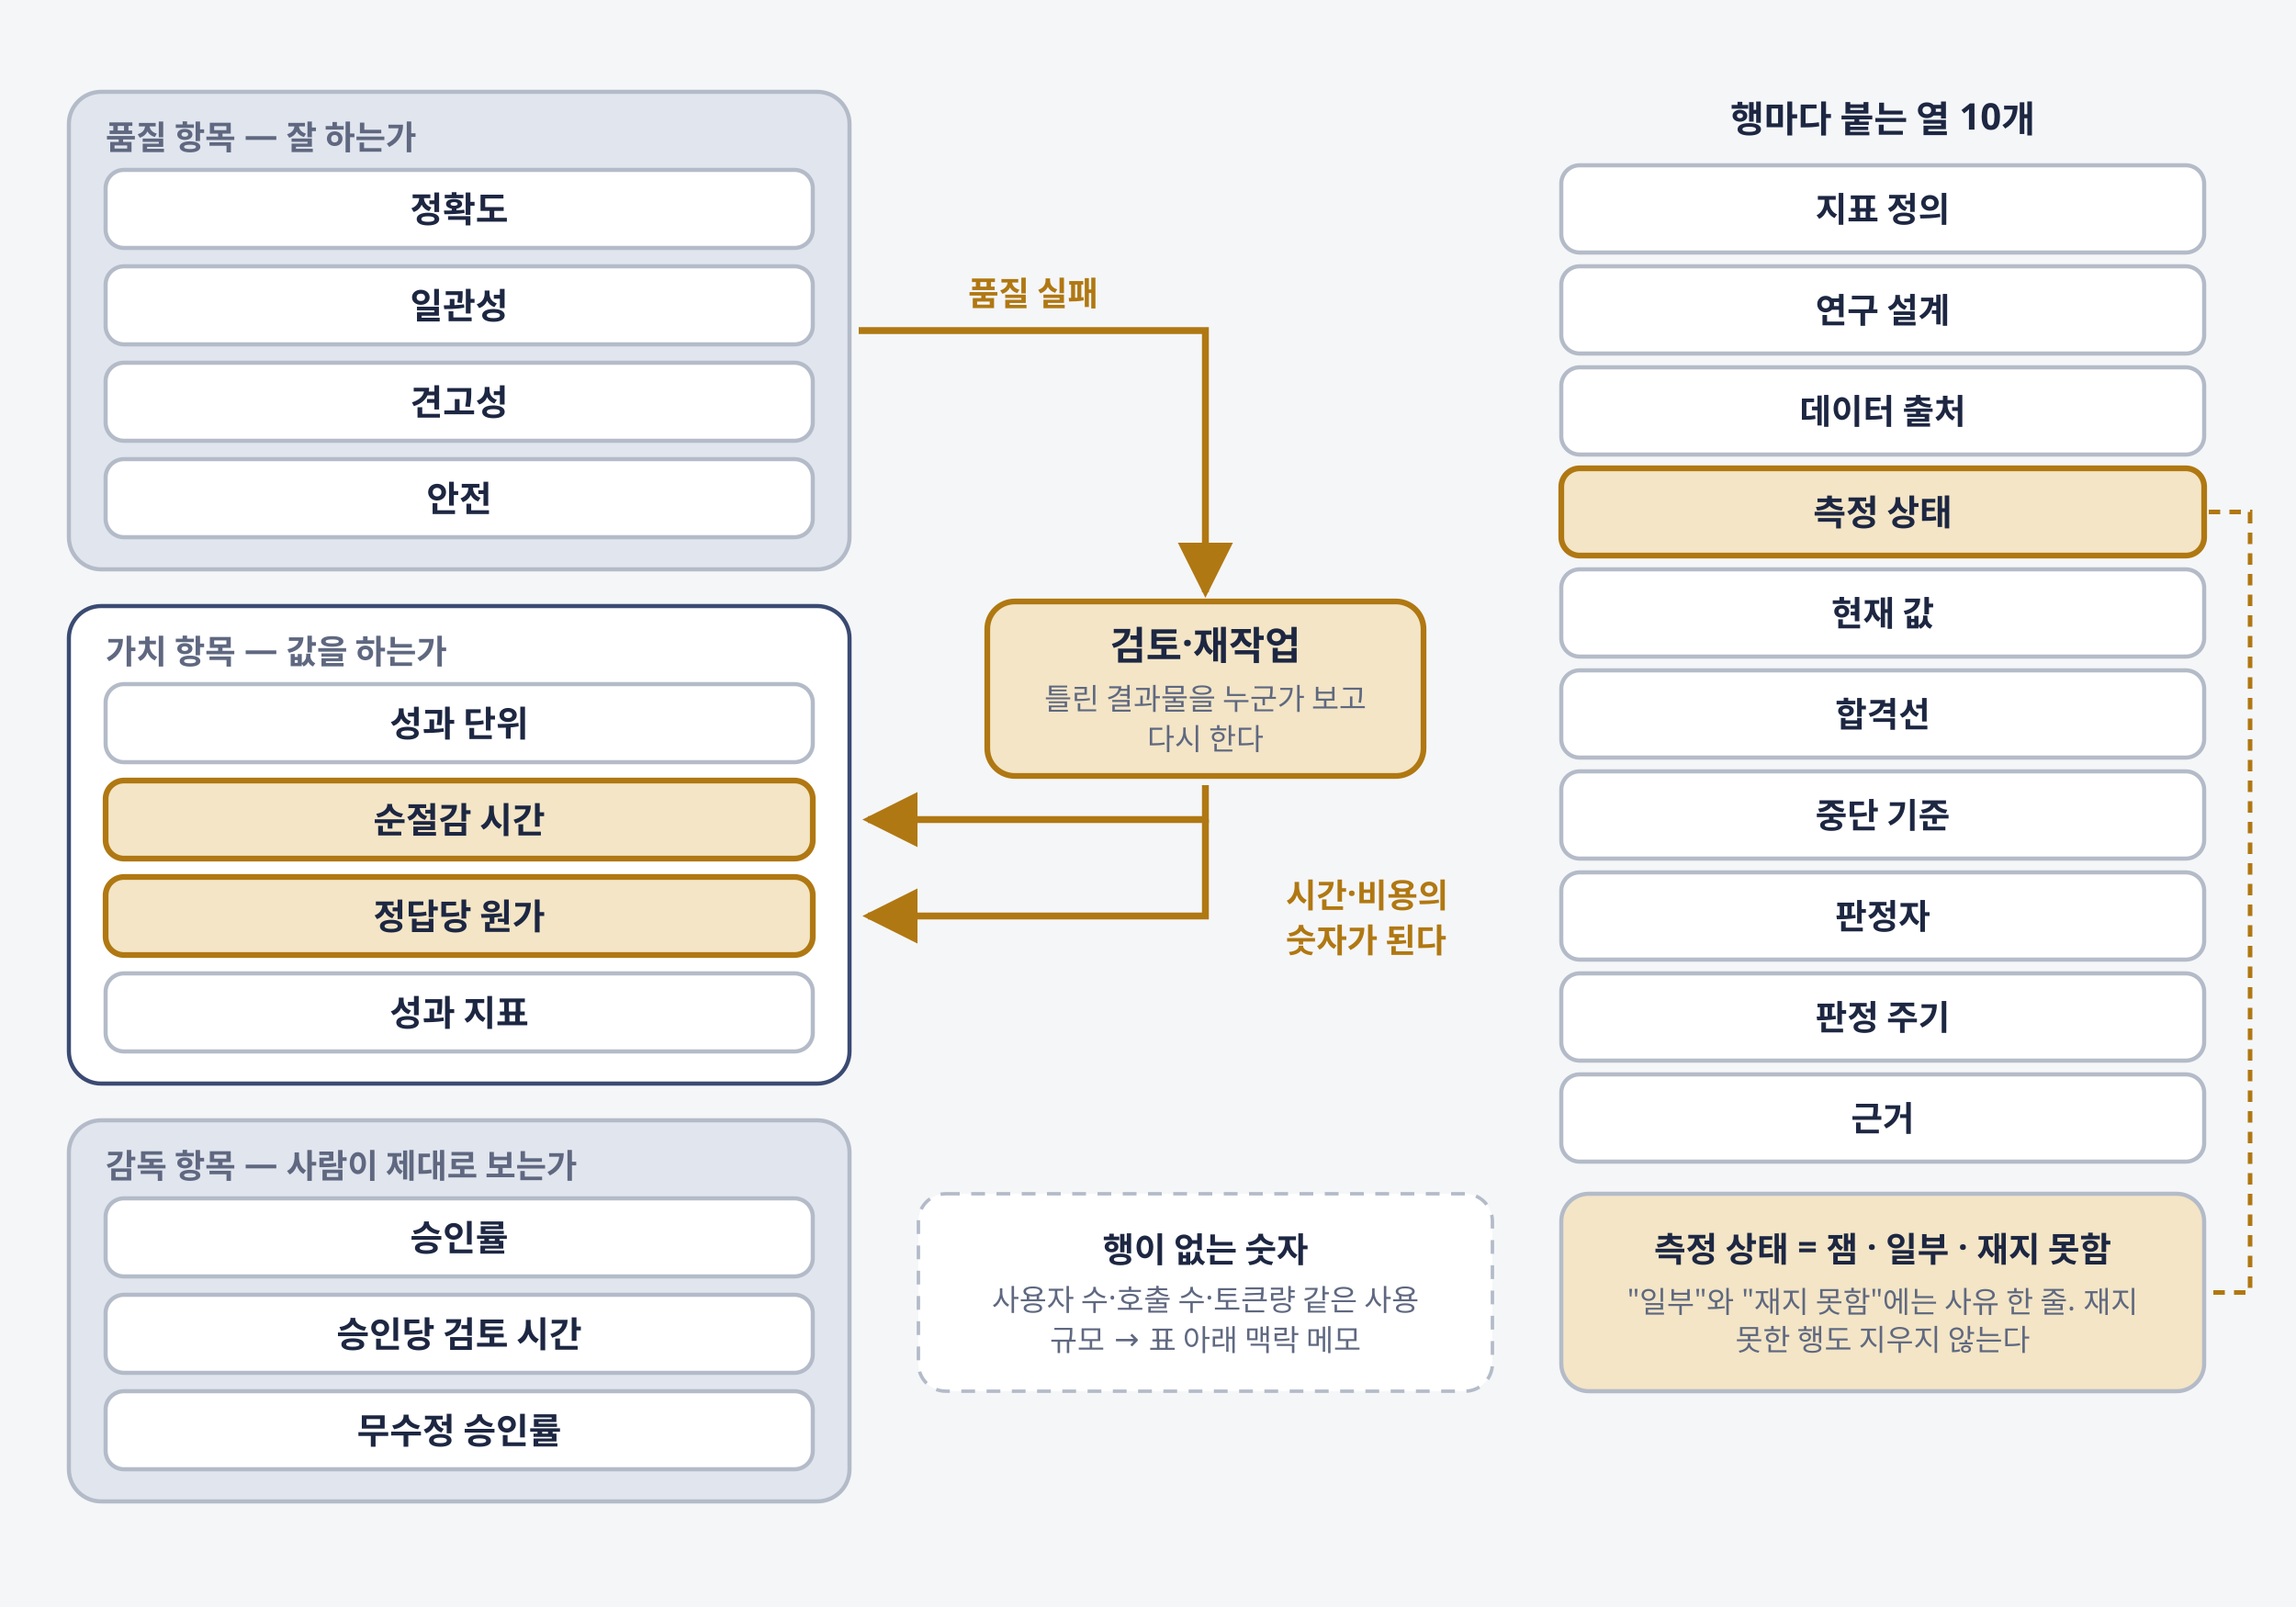
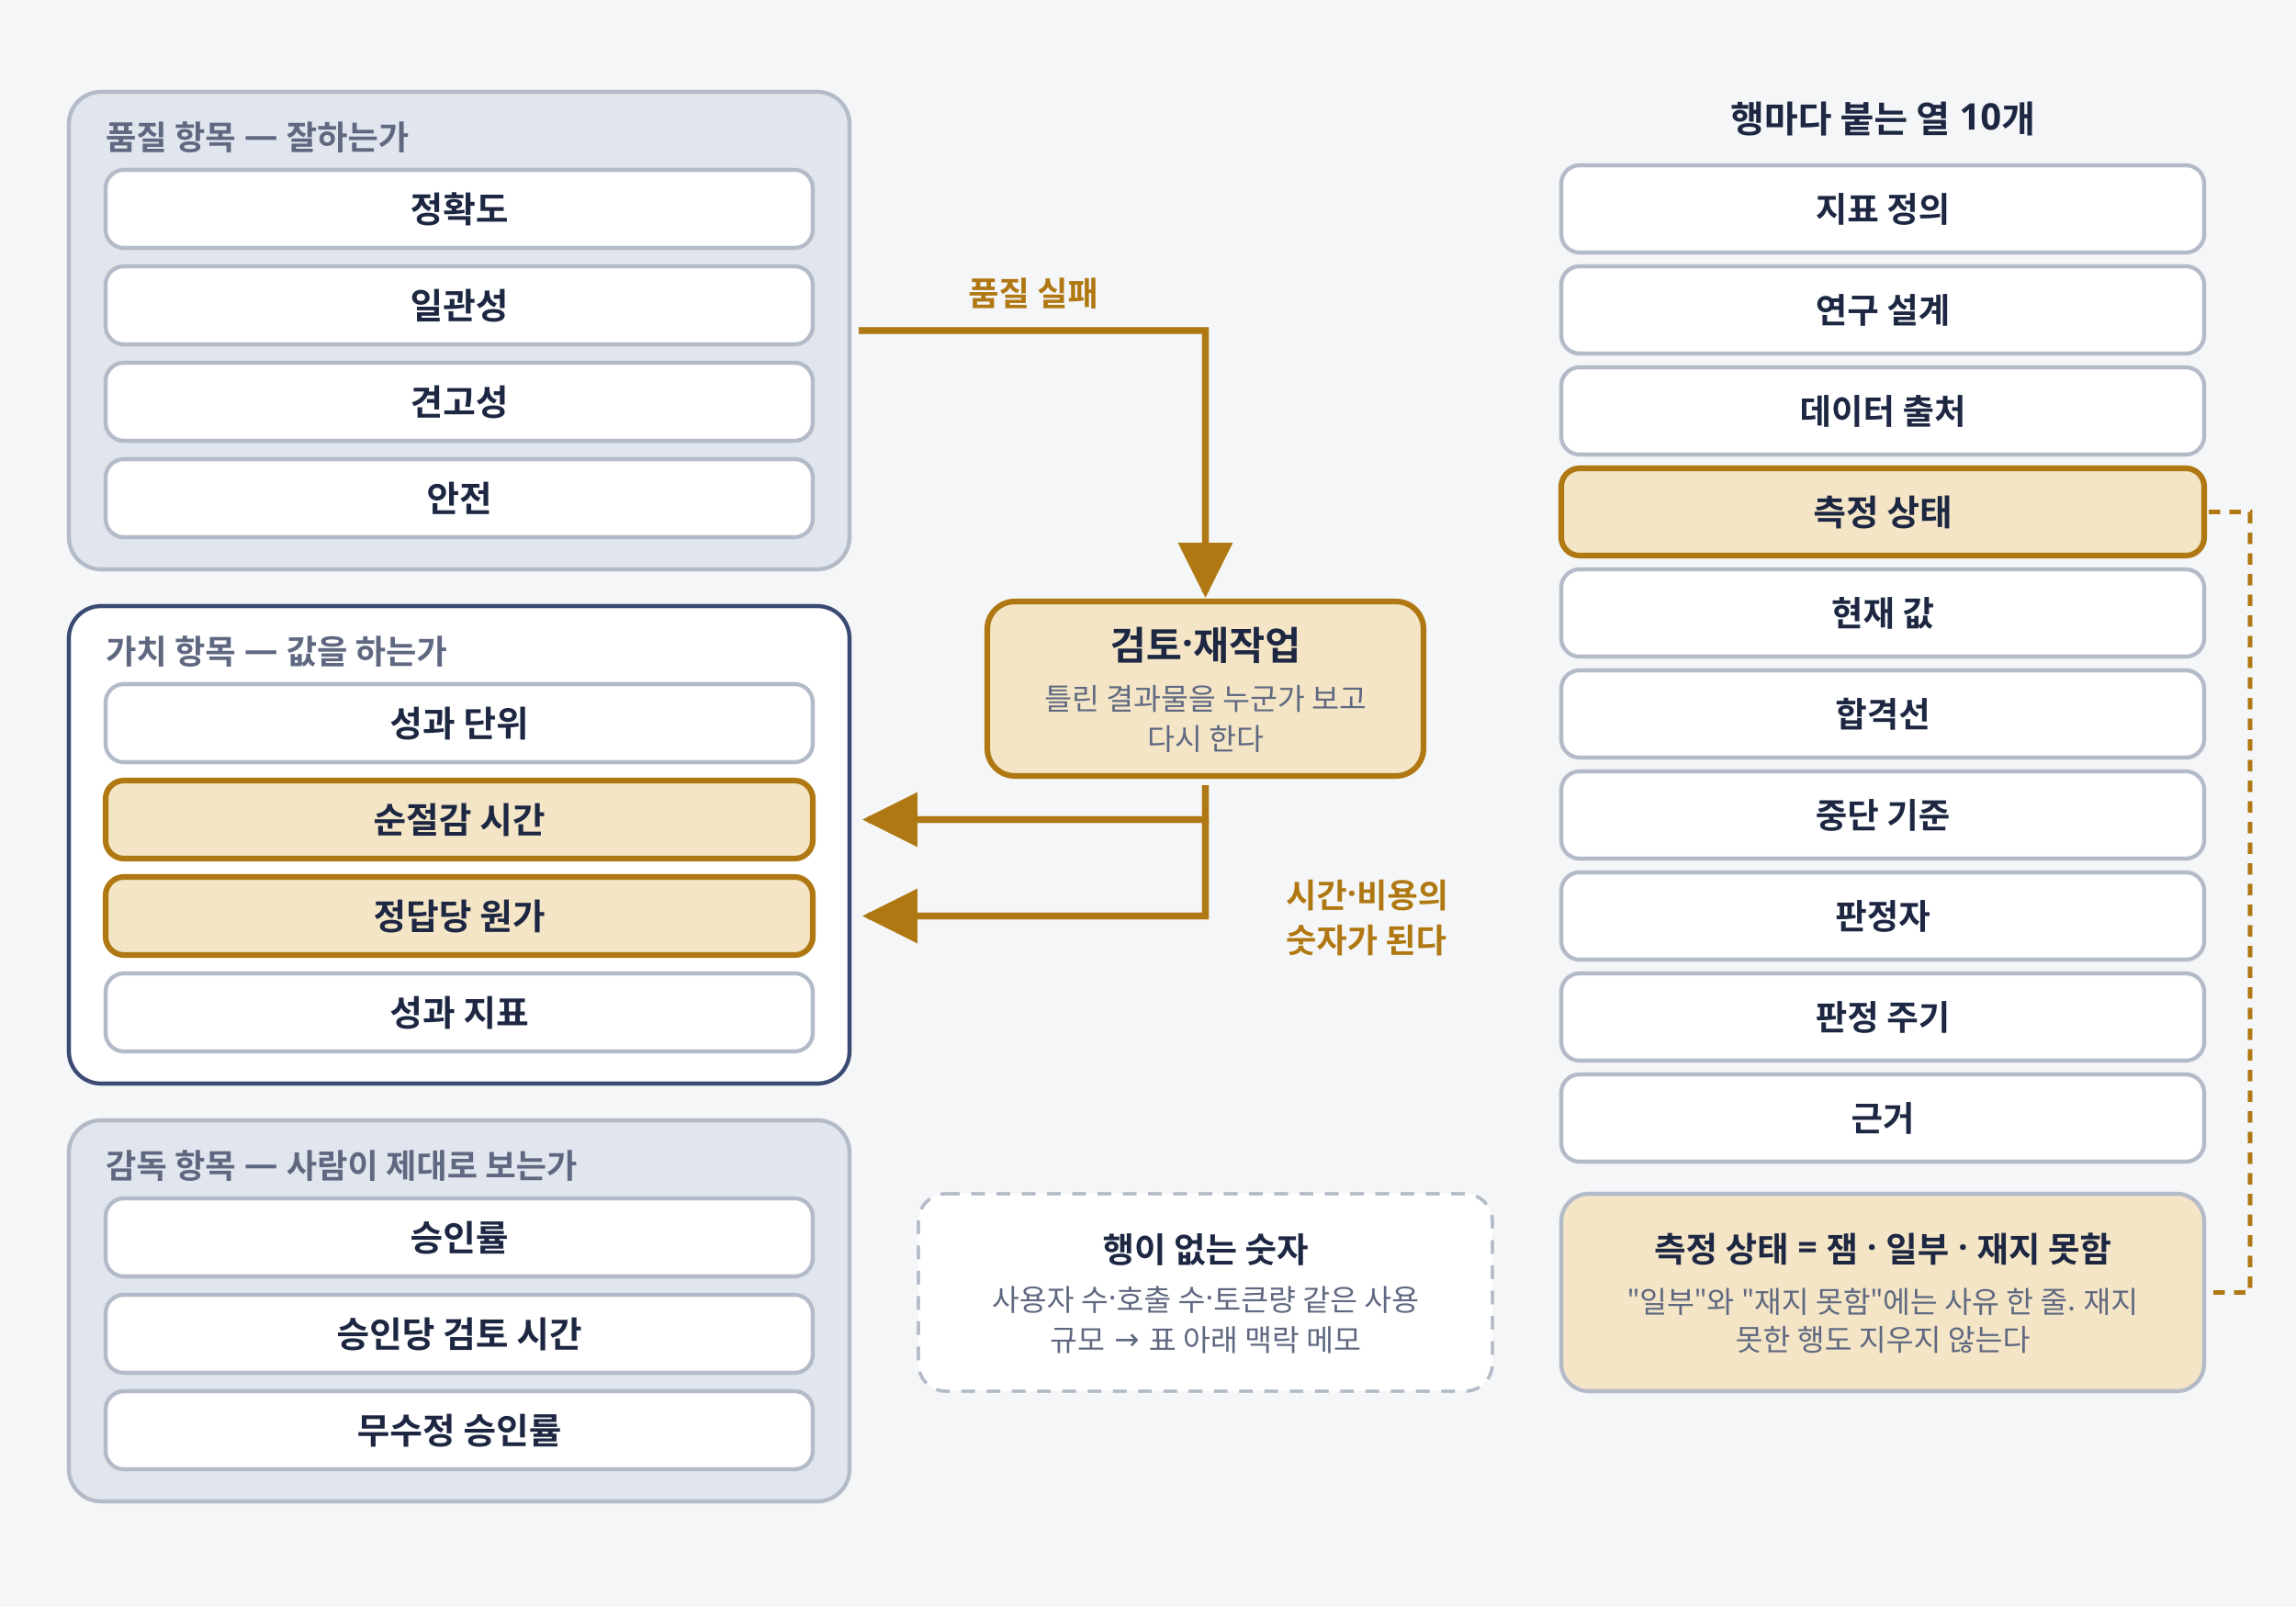
<svg xmlns="http://www.w3.org/2000/svg" viewBox="0 0 1000 700" role="img" aria-label="성적표 한 장 — 세 묶음, 행마다 붙는 열, 품질 실패가 가치 항목으로 들어가는 경로" font-family="Pretendard,'Apple SD Gothic Neo','Noto Sans KR',sans-serif">
  <defs>
    <marker id="mi" viewBox="0 0 10 10" refX="9" refY="5" markerWidth="7" markerHeight="7" orient="auto-start-reverse">
      <path d="M0,0L10,5L0,10z" fill="#1D2742" />
    </marker>
    <marker id="mc" viewBox="0 0 10 10" refX="9" refY="5" markerWidth="8" markerHeight="8" orient="auto-start-reverse">
      <path d="M0,0L10,5L0,10z" fill="#B07812" />
    </marker>
  </defs>
  <rect width="1000" height="700" fill="#F5F6F8" />
  <rect x="30" y="40" width="340" height="208" rx="14" fill="#E1E5EE" stroke="#B4BBC8" stroke-width="1.8" />
  <text fill="#5F6880" font-size="14.5" font-weight="700" text-anchor="start" dominant-baseline="middle">
-     <tspan x="46.0" y="60.0">품질 항목 — 잘 하는가</tspan>
+     <tspan x="46.0" y="60.0">품질 항목 — 잘하는가</tspan>
  </text>
  <rect x="46" y="74" width="308" height="34" rx="8" fill="#FFFFFF" stroke="#B4BBC8" stroke-width="1.8" />
  <text x="200.0" y="96.8" fill="#1D2742" font-size="15.5" font-weight="700" text-anchor="middle">정확도</text>
  <rect x="46" y="116" width="308" height="34" rx="8" fill="#FFFFFF" stroke="#B4BBC8" stroke-width="1.8" />
  <text x="200.0" y="138.8" fill="#1D2742" font-size="15.5" font-weight="700" text-anchor="middle">일관성</text>
  <rect x="46" y="158" width="308" height="34" rx="8" fill="#FFFFFF" stroke="#B4BBC8" stroke-width="1.8" />
  <text x="200.0" y="180.8" fill="#1D2742" font-size="15.5" font-weight="700" text-anchor="middle">견고성</text>
  <rect x="46" y="200" width="308" height="34" rx="8" fill="#FFFFFF" stroke="#B4BBC8" stroke-width="1.8" />
  <text x="200.0" y="222.8" fill="#1D2742" font-size="15.5" font-weight="700" text-anchor="middle">안전</text>
  <rect x="30" y="264" width="340" height="208" rx="14" fill="#FFFFFF" stroke="#3A4A72" stroke-width="1.8" />
  <text fill="#5F6880" font-size="14.5" font-weight="700" text-anchor="start" dominant-baseline="middle">
    <tspan x="46.0" y="284.0">가치 항목 — 값을 하는가</tspan>
  </text>
  <rect x="46" y="298" width="308" height="34" rx="8" fill="#FFFFFF" stroke="#B4BBC8" stroke-width="1.8" />
  <text x="200.0" y="320.8" fill="#1D2742" font-size="15.5" font-weight="700" text-anchor="middle">성과 단위</text>
  <rect x="46" y="340" width="308" height="34" rx="8" fill="#F3E5C6" stroke="#B07812" stroke-width="2.5" />
  <text x="200.0" y="362.8" fill="#1D2742" font-size="15.5" font-weight="700" text-anchor="middle">순절감 시간</text>
  <rect x="46" y="382" width="308" height="34" rx="8" fill="#F3E5C6" stroke="#B07812" stroke-width="2.5" />
  <text x="200.0" y="404.8" fill="#1D2742" font-size="15.5" font-weight="700" text-anchor="middle">정답당 원가</text>
  <rect x="46" y="424" width="308" height="34" rx="8" fill="#FFFFFF" stroke="#B4BBC8" stroke-width="1.8" />
  <text x="200.0" y="446.8" fill="#1D2742" font-size="15.5" font-weight="700" text-anchor="middle">성과 지표</text>
  <rect x="30" y="488" width="340" height="166" rx="14" fill="#E1E5EE" stroke="#B4BBC8" stroke-width="1.8" />
  <text fill="#5F6880" font-size="14.5" font-weight="700" text-anchor="start" dominant-baseline="middle">
    <tspan x="46.0" y="508.0">감독 항목 — 사람이 제대로 보는가</tspan>
  </text>
  <rect x="46" y="522" width="308" height="34" rx="8" fill="#FFFFFF" stroke="#B4BBC8" stroke-width="1.8" />
  <text x="200.0" y="544.8" fill="#1D2742" font-size="15.5" font-weight="700" text-anchor="middle">승인률</text>
  <rect x="46" y="564" width="308" height="34" rx="8" fill="#FFFFFF" stroke="#B4BBC8" stroke-width="1.8" />
  <text x="200.0" y="586.8" fill="#1D2742" font-size="15.5" font-weight="700" text-anchor="middle">승인당 검토 시간</text>
  <rect x="46" y="606" width="308" height="34" rx="8" fill="#FFFFFF" stroke="#B4BBC8" stroke-width="1.8" />
  <text x="200.0" y="628.8" fill="#1D2742" font-size="15.5" font-weight="700" text-anchor="middle">무수정 승인률</text>
  <rect x="430" y="262" width="190" height="76" rx="12" fill="#F3E5C6" stroke="#B07812" stroke-width="2.5" />
  <text x="525.0" y="287.3" fill="#1D2742" font-size="17" font-weight="700" text-anchor="middle">검토·재작업</text>
  <text x="525.0" y="309.1" fill="#5F6880" font-size="13" font-weight="400" text-anchor="middle">틀린 결과물을 누군가 보고</text>
  <text x="525.0" y="326.6" fill="#5F6880" font-size="13" font-weight="400" text-anchor="middle">다시 한다</text>
  <path d="M374,144 L525,144 L525,258" fill="none" stroke="#B07812" stroke-width="3" marker-end="url(#mc)" />
  <text fill="#B07812" font-size="14.5" font-weight="700" text-anchor="middle" dominant-baseline="middle">
    <tspan x="450.0" y="128.0">품질 실패</tspan>
  </text>
  <path d="M525,342 L525,357 L378,357" fill="none" stroke="#B07812" stroke-width="3" marker-end="url(#mc)" />
  <path d="M525,357 L525,399 L378,399" fill="none" stroke="#B07812" stroke-width="3" marker-end="url(#mc)" />
  <text fill="#B07812" font-size="14.5" font-weight="700" text-anchor="start" dominant-baseline="middle">
    <tspan x="560.0" y="390.2">시간·비용의</tspan>
    <tspan x="560.0" y="409.8">숫자가 된다</tspan>
  </text>
  <text fill="#1D2742" font-size="16" font-weight="700" text-anchor="middle" dominant-baseline="middle">
    <tspan x="820.0" y="52.0">행마다 붙는 열 10개</tspan>
  </text>
  <rect x="680" y="72" width="280" height="38" rx="8" fill="#FFFFFF" stroke="#B4BBC8" stroke-width="1.8" />
  <text x="820.0" y="96.6" fill="#1D2742" font-size="15" font-weight="700" text-anchor="middle">지표 정의</text>
  <rect x="680" y="116" width="280" height="38" rx="8" fill="#FFFFFF" stroke="#B4BBC8" stroke-width="1.8" />
  <text x="820.0" y="140.6" fill="#1D2742" font-size="15" font-weight="700" text-anchor="middle">연구 설계</text>
  <rect x="680" y="160" width="280" height="38" rx="8" fill="#FFFFFF" stroke="#B4BBC8" stroke-width="1.8" />
  <text x="820.0" y="184.6" fill="#1D2742" font-size="15" font-weight="700" text-anchor="middle">데이터 출처</text>
  <rect x="680" y="204" width="280" height="38" rx="8" fill="#F3E5C6" stroke="#B07812" stroke-width="2.5" />
  <text x="820.0" y="228.8" fill="#1D2742" font-size="15.5" font-weight="700" text-anchor="middle">측정 상태</text>
  <rect x="680" y="248" width="280" height="38" rx="8" fill="#FFFFFF" stroke="#B4BBC8" stroke-width="1.8" />
  <text x="820.0" y="272.6" fill="#1D2742" font-size="15" font-weight="700" text-anchor="middle">현재 값</text>
  <rect x="680" y="292" width="280" height="38" rx="8" fill="#FFFFFF" stroke="#B4BBC8" stroke-width="1.8" />
  <text x="820.0" y="316.6" fill="#1D2742" font-size="15" font-weight="700" text-anchor="middle">합격선</text>
  <rect x="680" y="336" width="280" height="38" rx="8" fill="#FFFFFF" stroke="#B4BBC8" stroke-width="1.8" />
  <text x="820.0" y="360.6" fill="#1D2742" font-size="15" font-weight="700" text-anchor="middle">중단 기준</text>
  <rect x="680" y="380" width="280" height="38" rx="8" fill="#FFFFFF" stroke="#B4BBC8" stroke-width="1.8" />
  <text x="820.0" y="404.6" fill="#1D2742" font-size="15" font-weight="700" text-anchor="middle">판정자</text>
  <rect x="680" y="424" width="280" height="38" rx="8" fill="#FFFFFF" stroke="#B4BBC8" stroke-width="1.8" />
  <text x="820.0" y="448.6" fill="#1D2742" font-size="15" font-weight="700" text-anchor="middle">판정 주기</text>
  <rect x="680" y="468" width="280" height="38" rx="8" fill="#FFFFFF" stroke="#B4BBC8" stroke-width="1.8" />
  <text x="820.0" y="492.6" fill="#1D2742" font-size="15" font-weight="700" text-anchor="middle">근거</text>
  <rect x="680" y="520" width="280" height="86" rx="12" fill="#F3E5C6" stroke="#B4BBC8" stroke-width="1.8" />
  <text x="820.0" y="549.6" fill="#1D2742" font-size="15" font-weight="700" text-anchor="middle">측정 상태 = 잼 · 일부 · 재지 못함</text>
  <text x="820.0" y="570.7" fill="#5F6880" font-size="13" font-weight="400" text-anchor="middle">"일부"와 "재지 못함"에는 사유 한 줄. 재지</text>
  <text x="820.0" y="588.3" fill="#5F6880" font-size="13" font-weight="400" text-anchor="middle">못한 행도 지우지 않는다</text>
  <path d="M962,223 L980,223 L980,563 L962,563" fill="none" stroke="#B07812" stroke-width="2" stroke-dasharray="5 4" />
  <rect x="400.0" y="520.0" width="250.0" height="86.0" rx="12" fill="#FFFFFF" stroke="#B4BBC8" stroke-width="1.5" stroke-dasharray="6 5" />
  <text x="525.0" y="549.8" fill="#1D2742" font-size="15" font-weight="700" text-anchor="middle">행이 없는 숫자</text>
  <text x="525.0" y="570.9" fill="#5F6880" font-size="13" font-weight="400" text-anchor="middle">사용자 수·호출 수·토큰량 같은 사용</text>
  <text x="525.0" y="588.4" fill="#5F6880" font-size="13" font-weight="400" text-anchor="middle">규모 → 표 아래 맥락 메모</text>
</svg>
